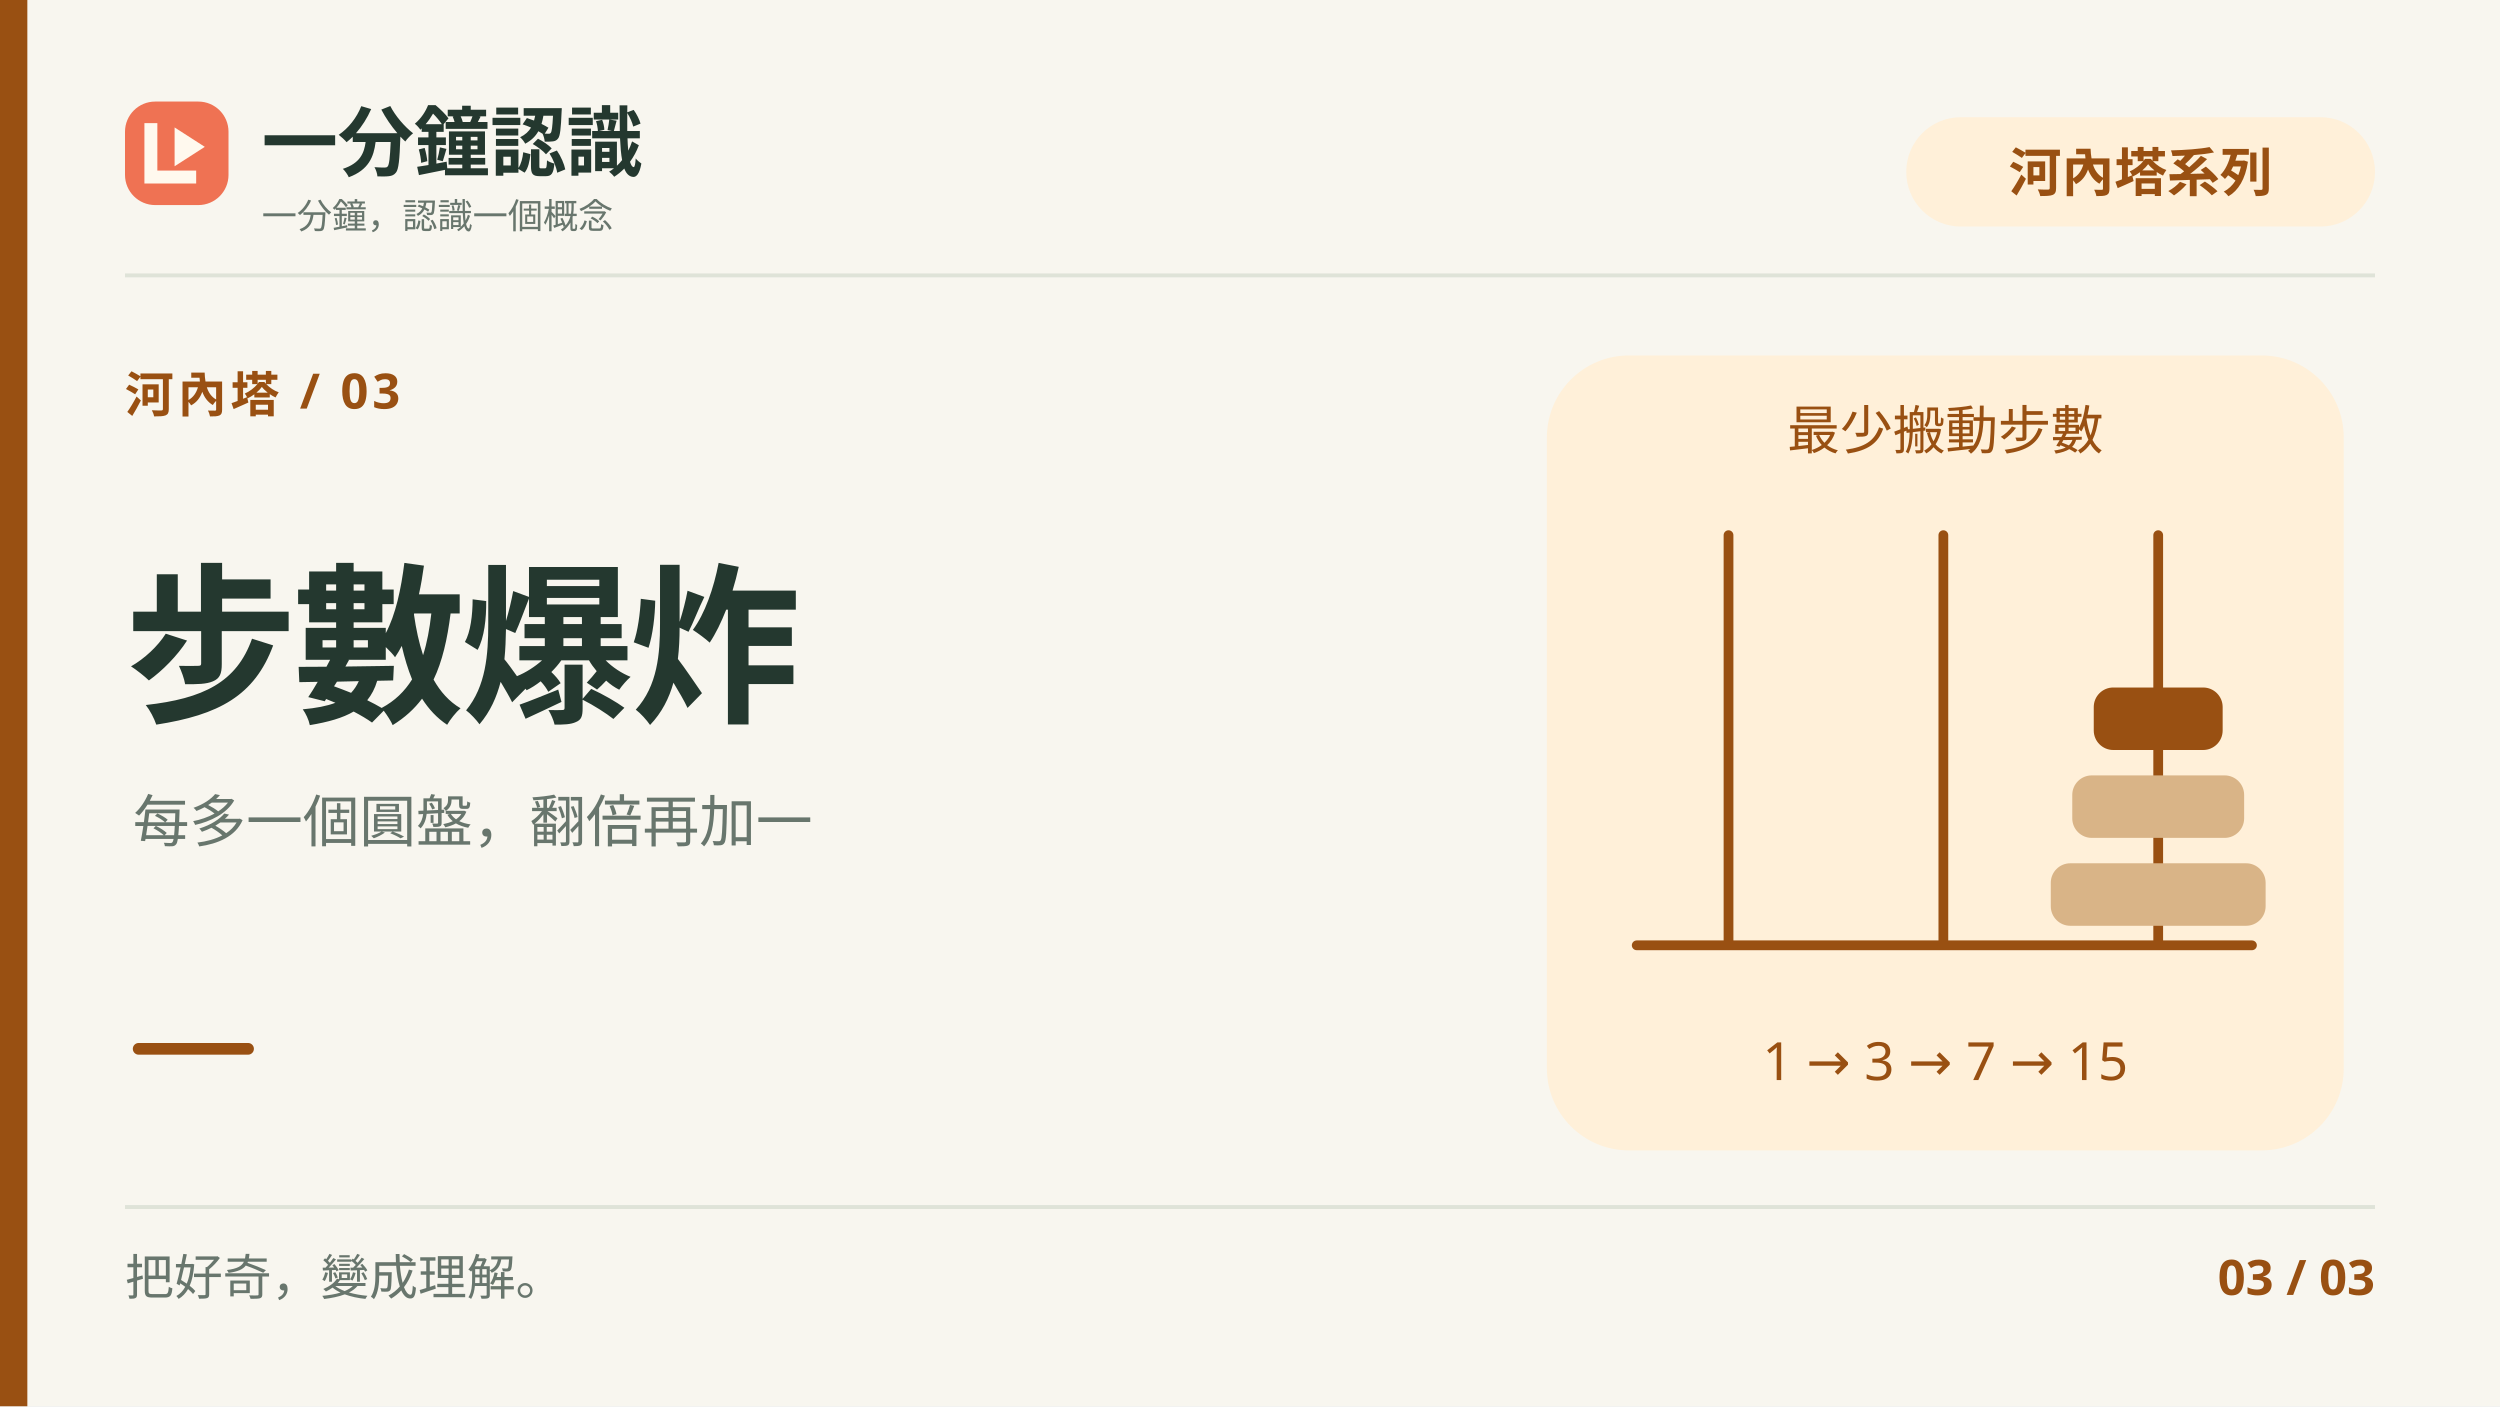
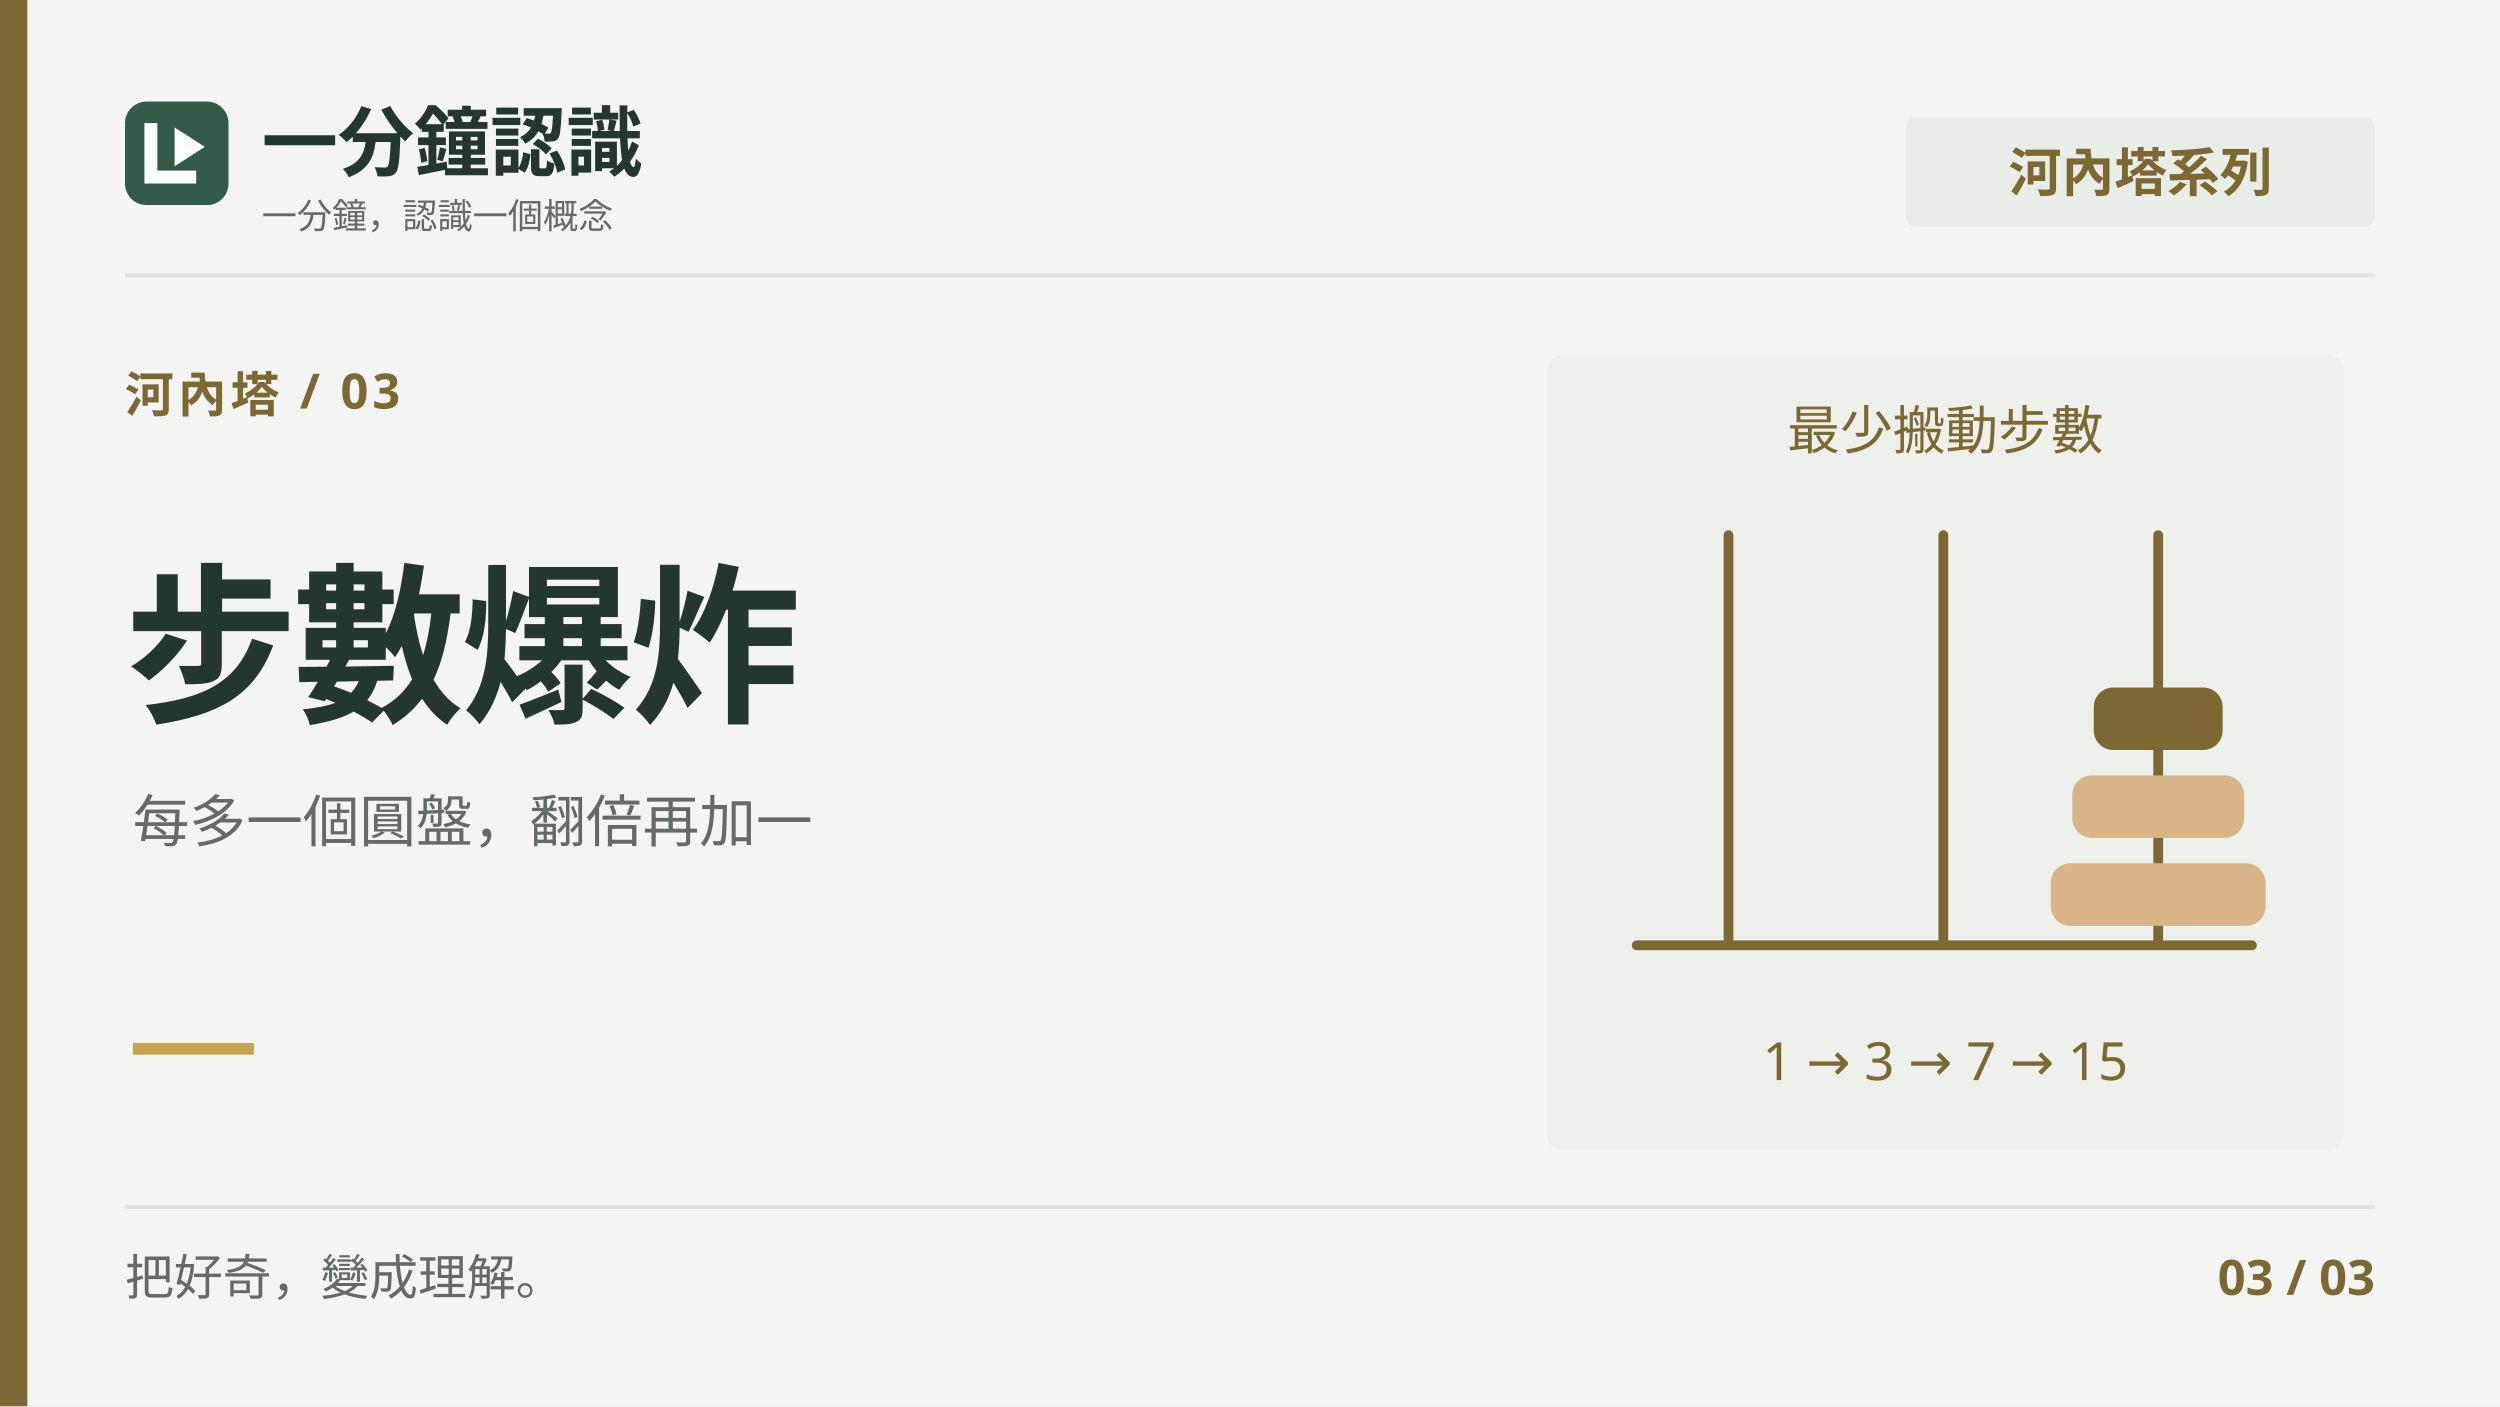
<svg xmlns="http://www.w3.org/2000/svg" width="1280" height="720" viewBox="0 0 1280 720" role="img" aria-labelledby="title desc">
  <g font-family="Microsoft JhengHei, PingFang TC, Noto Sans TC, sans-serif">
-     <rect x="0" y="0" width="1280" height="720" rx="0" fill="#f8f6ef" />
-     <rect x="0" y="0" width="14" height="720" rx="0" fill="#995012" />
+     <rect x="0" y="0" width="1280" height="720" rx="0" fill="#f4f5f2" />
+     <rect x="0" y="0" width="14" height="720" rx="0" fill="#7b6833" />
    <path d="M64 141h1152M64 618h1152" stroke="#dfe3d8" stroke-width="2" />
    <svg x="64" y="52" width="53" height="53" viewBox="0 0 48 48">
-       <rect width="48" height="48" rx="14" fill="#ef7253" />
-       <path d="M15 10v22h18v6H9V10z" fill="#fff9ee" />
-       <path d="m23 12 14 9-14 9z" fill="#fff9ee" />
+       <rect width="48" height="48" rx="10" fill="#315b47" />
+       <path d="M15 10v22h18v6H9V10z" fill="#ffffff" />
+       <path d="m23 12 14 9-14 9z" fill="#ffffff" />
    </svg>
-     <text x="134" y="87" font-size="39" fill="#24382f" font-weight="800">一分鐘認識</text>
-     <text x="134" y="117" font-size="18" fill="#68766d">一分鐘，認識一個概念</text>
-     <rect x="976" y="60" width="240" height="56" rx="28" fill="#fff0d9" />
-     <text x="1096" y="98" font-size="27" fill="#995012" text-anchor="middle" font-weight="700">河內塔系列</text>
-     <rect x="792" y="182" width="408" height="407" rx="42" fill="#fff0d9" />
-     <text x="64" y="211" font-size="25" fill="#995012" font-weight="700" letter-spacing="2">河內塔 / 03</text>
-     <text x="64" y="363" font-size="88" fill="#24382f" font-weight="800" letter-spacing="-2">步數爆炸</text>
-     <text x="68" y="431" font-size="29" fill="#68766d">每多一個圓盤，翻倍再加一</text>
-     <rect x="68" y="534" width="62" height="6" rx="3" fill="#995012" />
-     <path d="M838 484h315M885 274v210m110-210v210m110-210v210" fill="none" stroke="#995012" stroke-width="5" stroke-linecap="round" />
+     <text x="134" y="87" font-size="39" fill="#23372e" font-weight="800">一分鐘認識</text>
+     <text x="134" y="117" font-size="18" fill="#626c65">一分鐘，認識一個概念</text>
+     <rect x="976" y="60" width="240" height="56" rx="5" fill="#e9ede7" />
+     <text x="1096" y="98" font-size="27" fill="#7b6833" text-anchor="middle" font-weight="700">河內塔系列</text>
+     <rect x="792" y="182" width="408" height="407" rx="8" fill="#edf0eb" />
+     <text x="64" y="211" font-size="25" fill="#7b6833" font-weight="700" letter-spacing="2">河內塔 / 03</text>
+     <text x="64" y="363" font-size="88" fill="#23372e" font-weight="800" letter-spacing="-2">步數爆炸</text>
+     <text x="68" y="431" font-size="29" fill="#626c65">每多一個圓盤，翻倍再加一</text>
+     <rect x="68" y="534" width="62" height="6" rx="0" fill="#c6a34c" />
+     <path d="M838 484h315M885 274v210m110-210v210m110-210v210" fill="none" stroke="#7b6833" stroke-width="5" stroke-linecap="round" />
    <rect x="1050" y="442" width="110" height="32" rx="10" fill="#d9b487" />
    <rect x="1061" y="397" width="88" height="32" rx="10" fill="#d9b487" />
-     <rect x="1072" y="352" width="66" height="32" rx="10" fill="#995012" />
-     <text x="996" y="230" font-size="27" fill="#995012" text-anchor="middle">最少搬動步數</text>
-     <text x="996" y="553" font-size="27" fill="#995012" text-anchor="middle">1 → 3 → 7 → 15</text>
-     <text x="64" y="663" font-size="25" fill="#68766d">把好奇，變成理解。</text>
-     <text x="1216" y="663" font-size="25" fill="#995012" text-anchor="end" font-weight="700">03 / 03</text>
+     <rect x="1072" y="352" width="66" height="32" rx="10" fill="#7b6833" />
+     <text x="996" y="230" font-size="27" fill="#7b6833" text-anchor="middle">最少搬動步數</text>
+     <text x="996" y="553" font-size="27" fill="#7b6833" text-anchor="middle">1 → 3 → 7 → 15</text>
+     <text x="64" y="663" font-size="25" fill="#626c65">把好奇，變成理解。</text>
+     <text x="1216" y="663" font-size="25" fill="#7b6833" text-anchor="end" font-weight="700">03 / 03</text>
  </g>
</svg>
